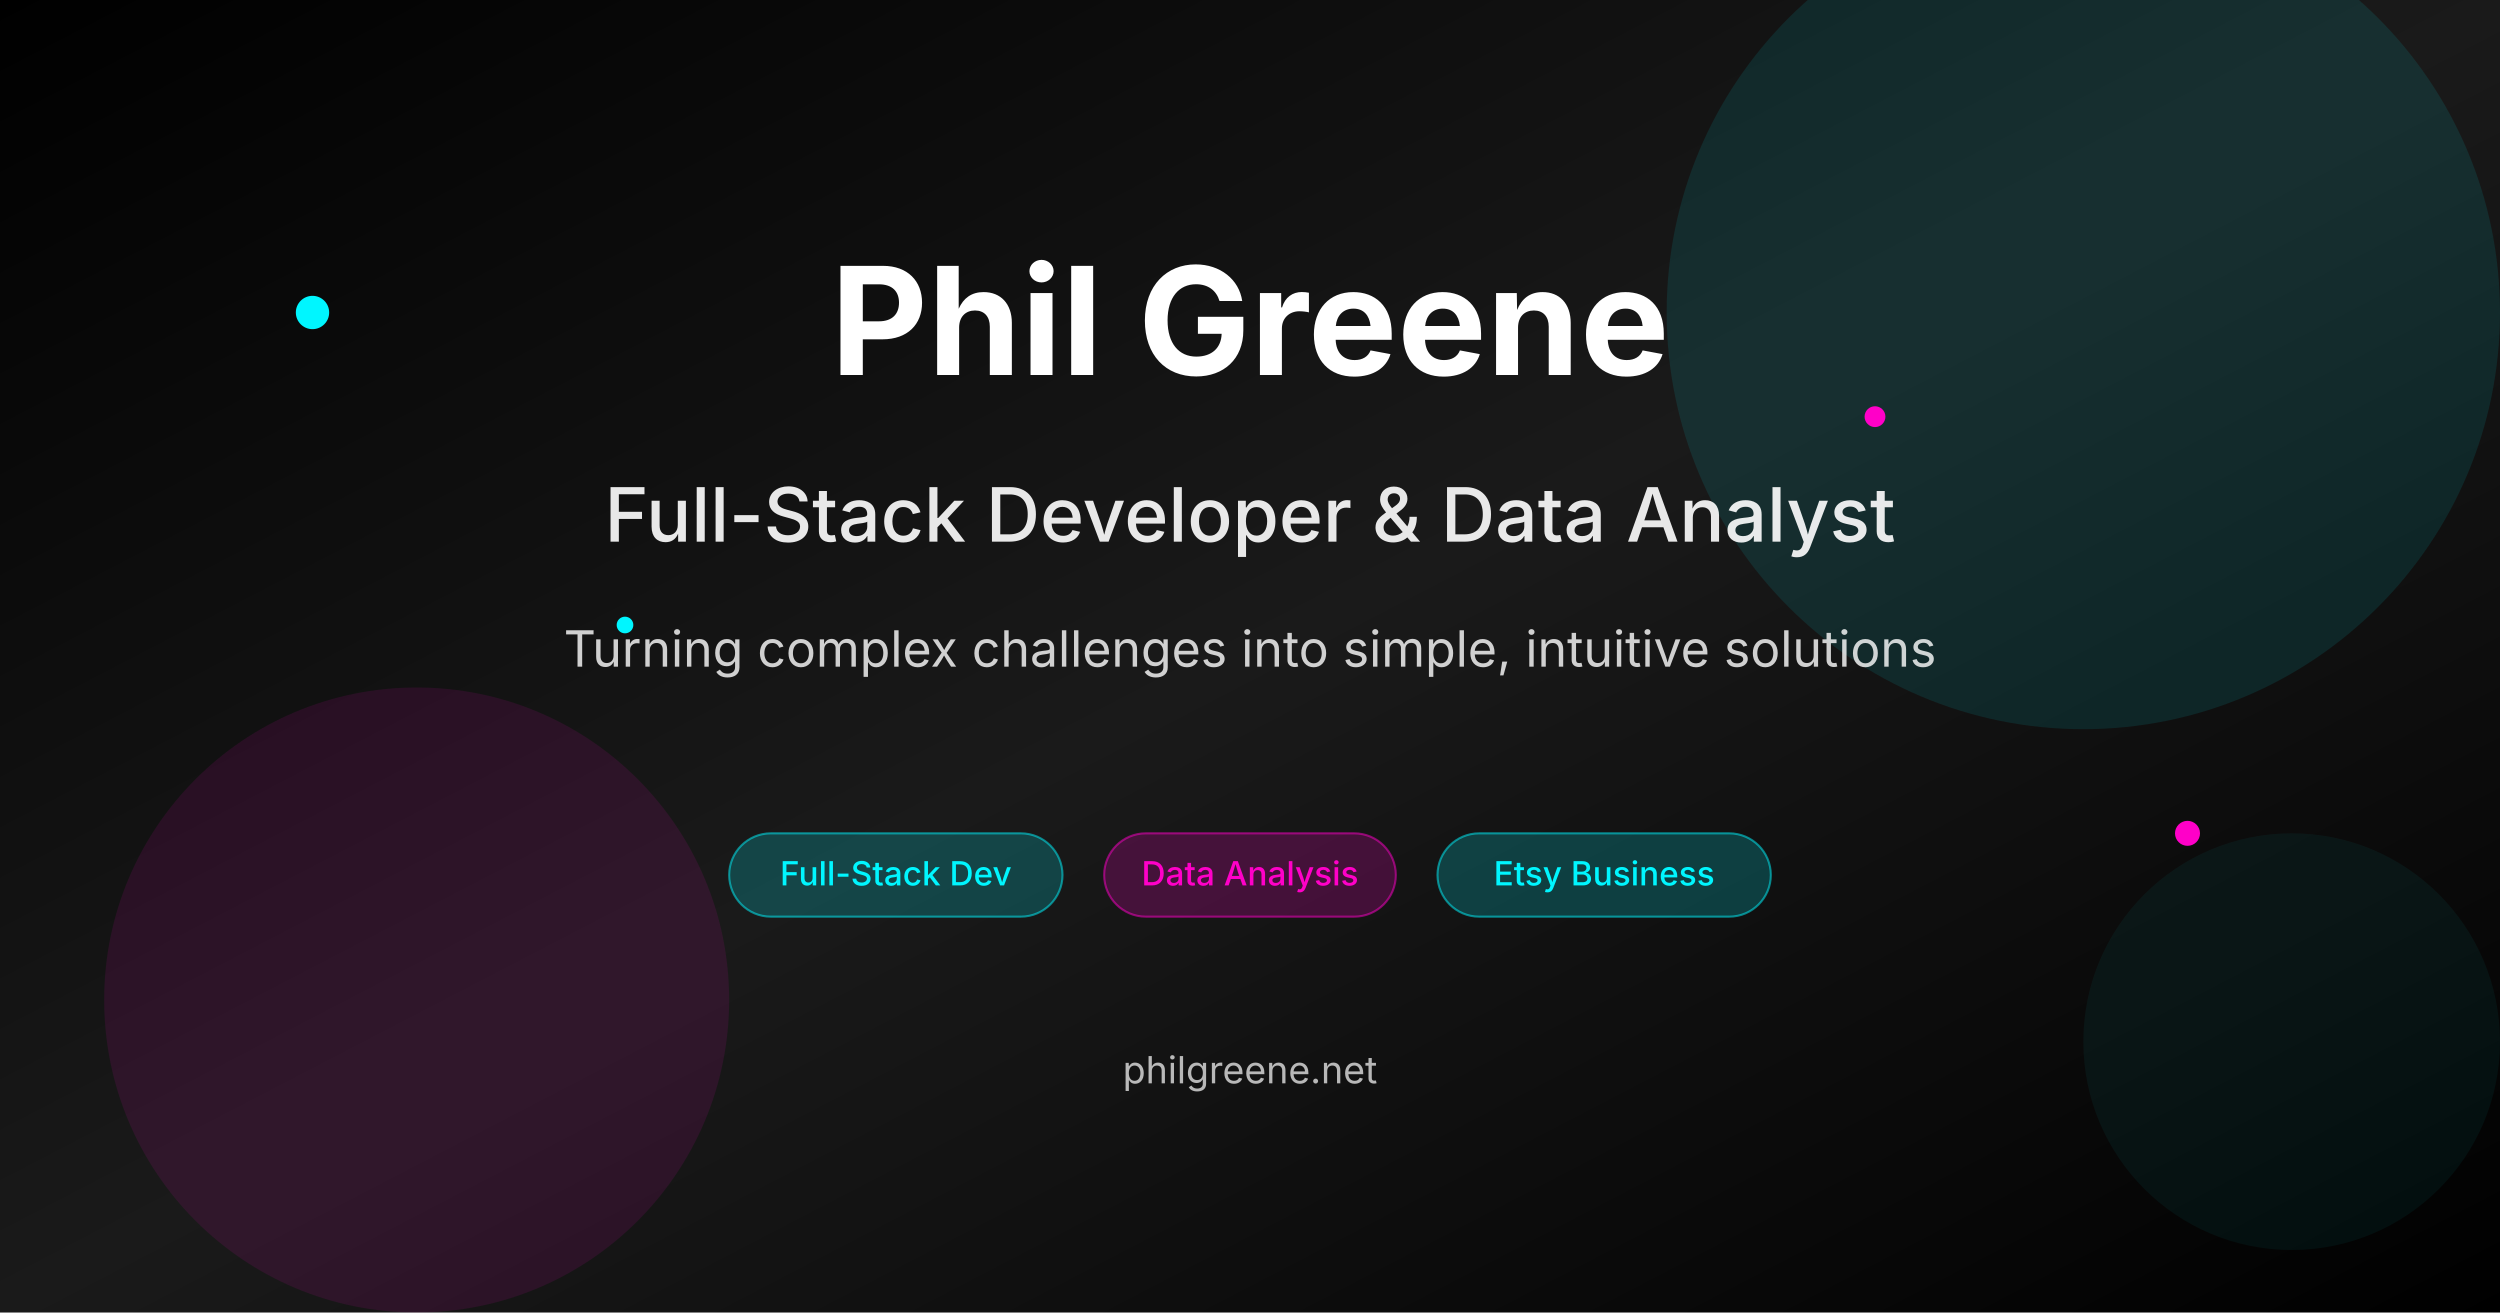
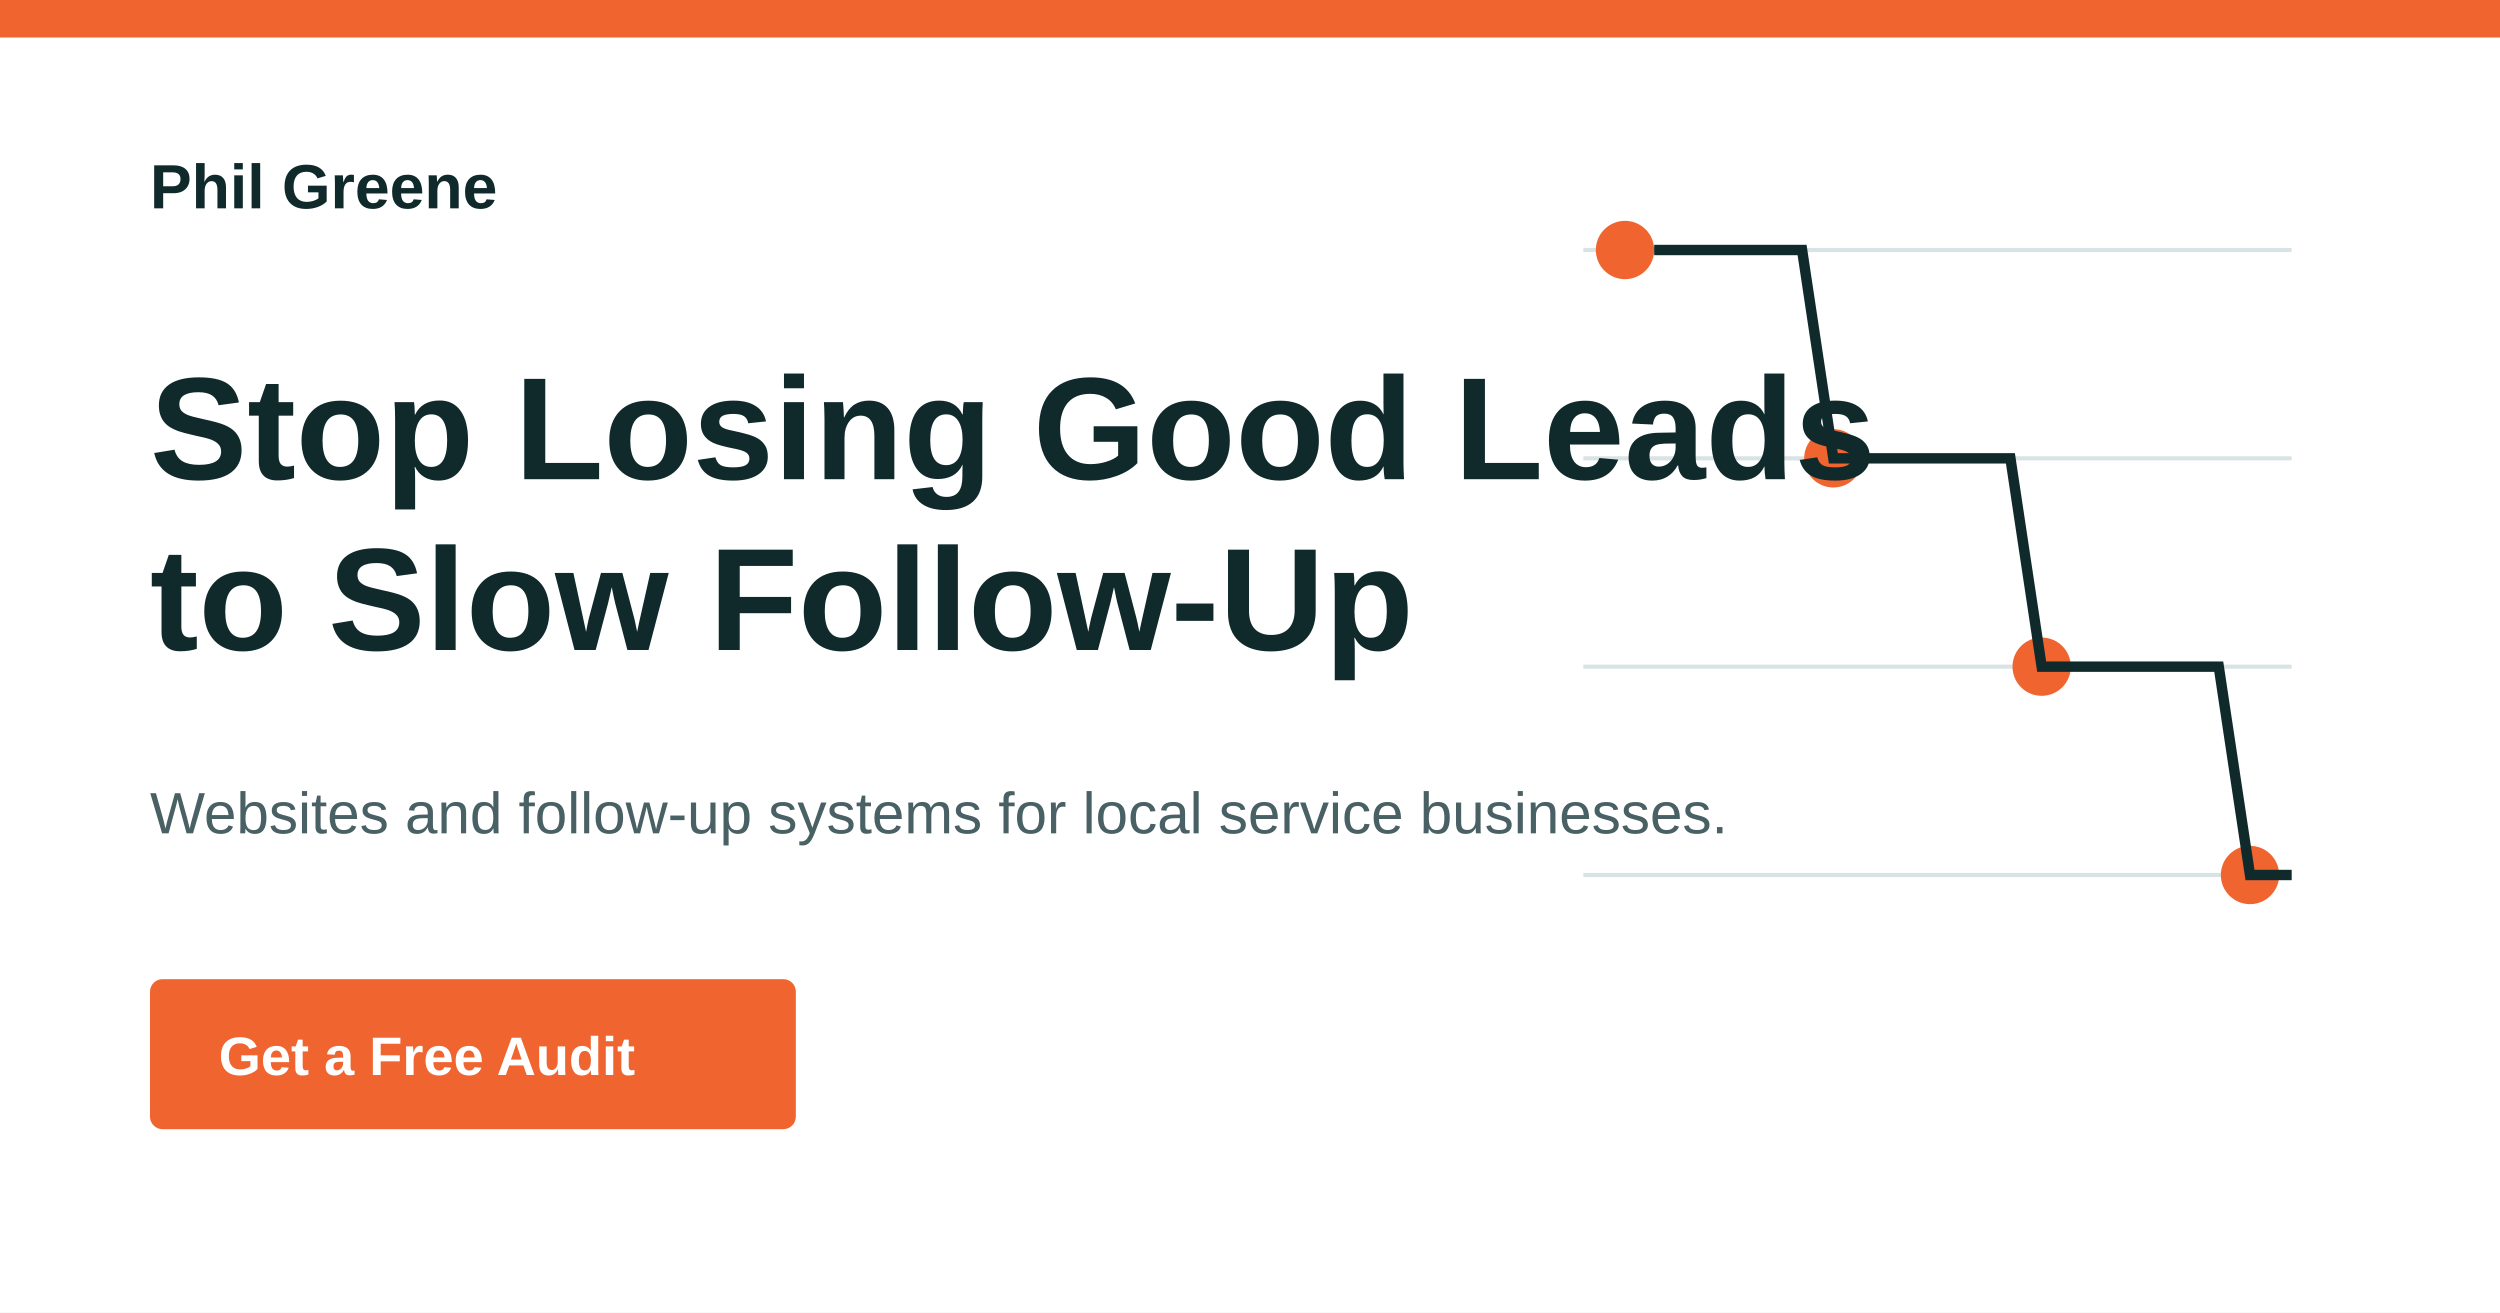
- <svg xmlns="http://www.w3.org/2000/svg" width="1200" height="630" viewBox="0 0 1200 630" fill="none">
-   <rect width="1200" height="630" fill="url(#gradient)" />
-   <circle cx="1000" cy="150" r="200" fill="rgba(0, 246, 255, 0.1)" />
-   <circle cx="200" cy="480" r="150" fill="rgba(255, 0, 200, 0.1)" />
-   <circle cx="1100" cy="500" r="100" fill="rgba(0, 246, 255, 0.05)" />
-   <text x="600" y="180" text-anchor="middle" font-family="system-ui, -apple-system, sans-serif" font-size="72" font-weight="bold" fill="white">
-     Phil Greene
-   </text>
-   <text x="600" y="260" text-anchor="middle" font-family="system-ui, -apple-system, sans-serif" font-size="36" font-weight="500" fill="rgba(255, 255, 255, 0.9)">
-     Full-Stack Developer &amp; Data Analyst
-   </text>
-   <text x="600" y="320" text-anchor="middle" font-family="system-ui, -apple-system, sans-serif" font-size="24" font-weight="400" fill="rgba(255, 255, 255, 0.8)">
-     Turning complex challenges into simple, intuitive solutions
-   </text>
-   <g transform="translate(600, 420)">
-     <rect x="-250" y="-20" width="160" height="40" rx="20" fill="rgba(0, 246, 255, 0.2)" stroke="rgba(0, 246, 255, 0.5)" stroke-width="1" />
-     <text x="-170" y="5" text-anchor="middle" font-family="system-ui, -apple-system, sans-serif" font-size="16" font-weight="500" fill="#00F6FF">Full-Stack Dev</text>
-     <rect x="-70" y="-20" width="140" height="40" rx="20" fill="rgba(255, 0, 200, 0.2)" stroke="rgba(255, 0, 200, 0.5)" stroke-width="1" />
-     <text x="0" y="5" text-anchor="middle" font-family="system-ui, -apple-system, sans-serif" font-size="16" font-weight="500" fill="#FF00C8">Data Analysis</text>
-     <rect x="90" y="-20" width="160" height="40" rx="20" fill="rgba(0, 246, 255, 0.2)" stroke="rgba(0, 246, 255, 0.5)" stroke-width="1" />
-     <text x="170" y="5" text-anchor="middle" font-family="system-ui, -apple-system, sans-serif" font-size="16" font-weight="500" fill="#00F6FF">Etsy Business</text>
+ <svg xmlns="http://www.w3.org/2000/svg" width="1200" height="630" viewBox="0 0 1200 630">
+   <rect width="1200" height="630" fill="#ffffff" />
+   <rect x="0" y="0" width="1200" height="18" fill="#f0642f" />
+   <path d="M760 120h340M760 220h340M760 320h340M760 420h340" stroke="#d9e3e5" stroke-width="2" />
+   <g fill="#f0642f">
+     <circle cx="780" cy="120" r="14" />
+     <circle cx="880" cy="220" r="14" />
+     <circle cx="980" cy="320" r="14" />
+     <circle cx="1080" cy="420" r="14" />
  </g>
-   <text x="600" y="520" text-anchor="middle" font-family="system-ui, -apple-system, sans-serif" font-size="18" font-weight="400" fill="rgba(255, 255, 255, 0.7)">
-     philgreene.net
-   </text>
-   <circle cx="150" cy="150" r="8" fill="#00F6FF" />
-   <circle cx="1050" cy="400" r="6" fill="#FF00C8" />
-   <circle cx="300" cy="300" r="4" fill="#00F6FF" />
-   <circle cx="900" cy="200" r="5" fill="#FF00C8" />
-   <defs>
-     <linearGradient id="gradient" x1="0%" y1="0%" x2="100%" y2="100%">
-       <stop offset="0%" style="stop-color:#000000" />
-       <stop offset="50%" style="stop-color:#1a1a1a" />
-       <stop offset="100%" style="stop-color:#000000" />
-     </linearGradient>
-   </defs>
+   <path d="M794 120h71l15 100h85l15 100h85l15 100h20" fill="none" stroke="#102a2c" stroke-width="5" />
+   <text x="72" y="100" font-family="Manrope,Arial,sans-serif" font-size="30" font-weight="700" fill="#102a2c">Phil Greene</text>
+   <text x="72" y="230" font-family="Manrope,Arial,sans-serif" font-size="70" font-weight="800" fill="#102a2c">Stop Losing Good Leads</text>
+   <text x="72" y="312" font-family="Manrope,Arial,sans-serif" font-size="70" font-weight="800" fill="#102a2c">to Slow Follow-Up</text>
+   <text x="72" y="400" font-family="Manrope,Arial,sans-serif" font-size="28" font-weight="500" fill="#496064">Websites and follow-up systems for local service businesses.</text>
+   <rect x="72" y="470" width="310" height="72" rx="6" fill="#f0642f" />
+   <text x="105" y="516" font-family="Manrope,Arial,sans-serif" font-size="26" font-weight="700" fill="#ffffff">Get a Free Audit</text>
</svg>
